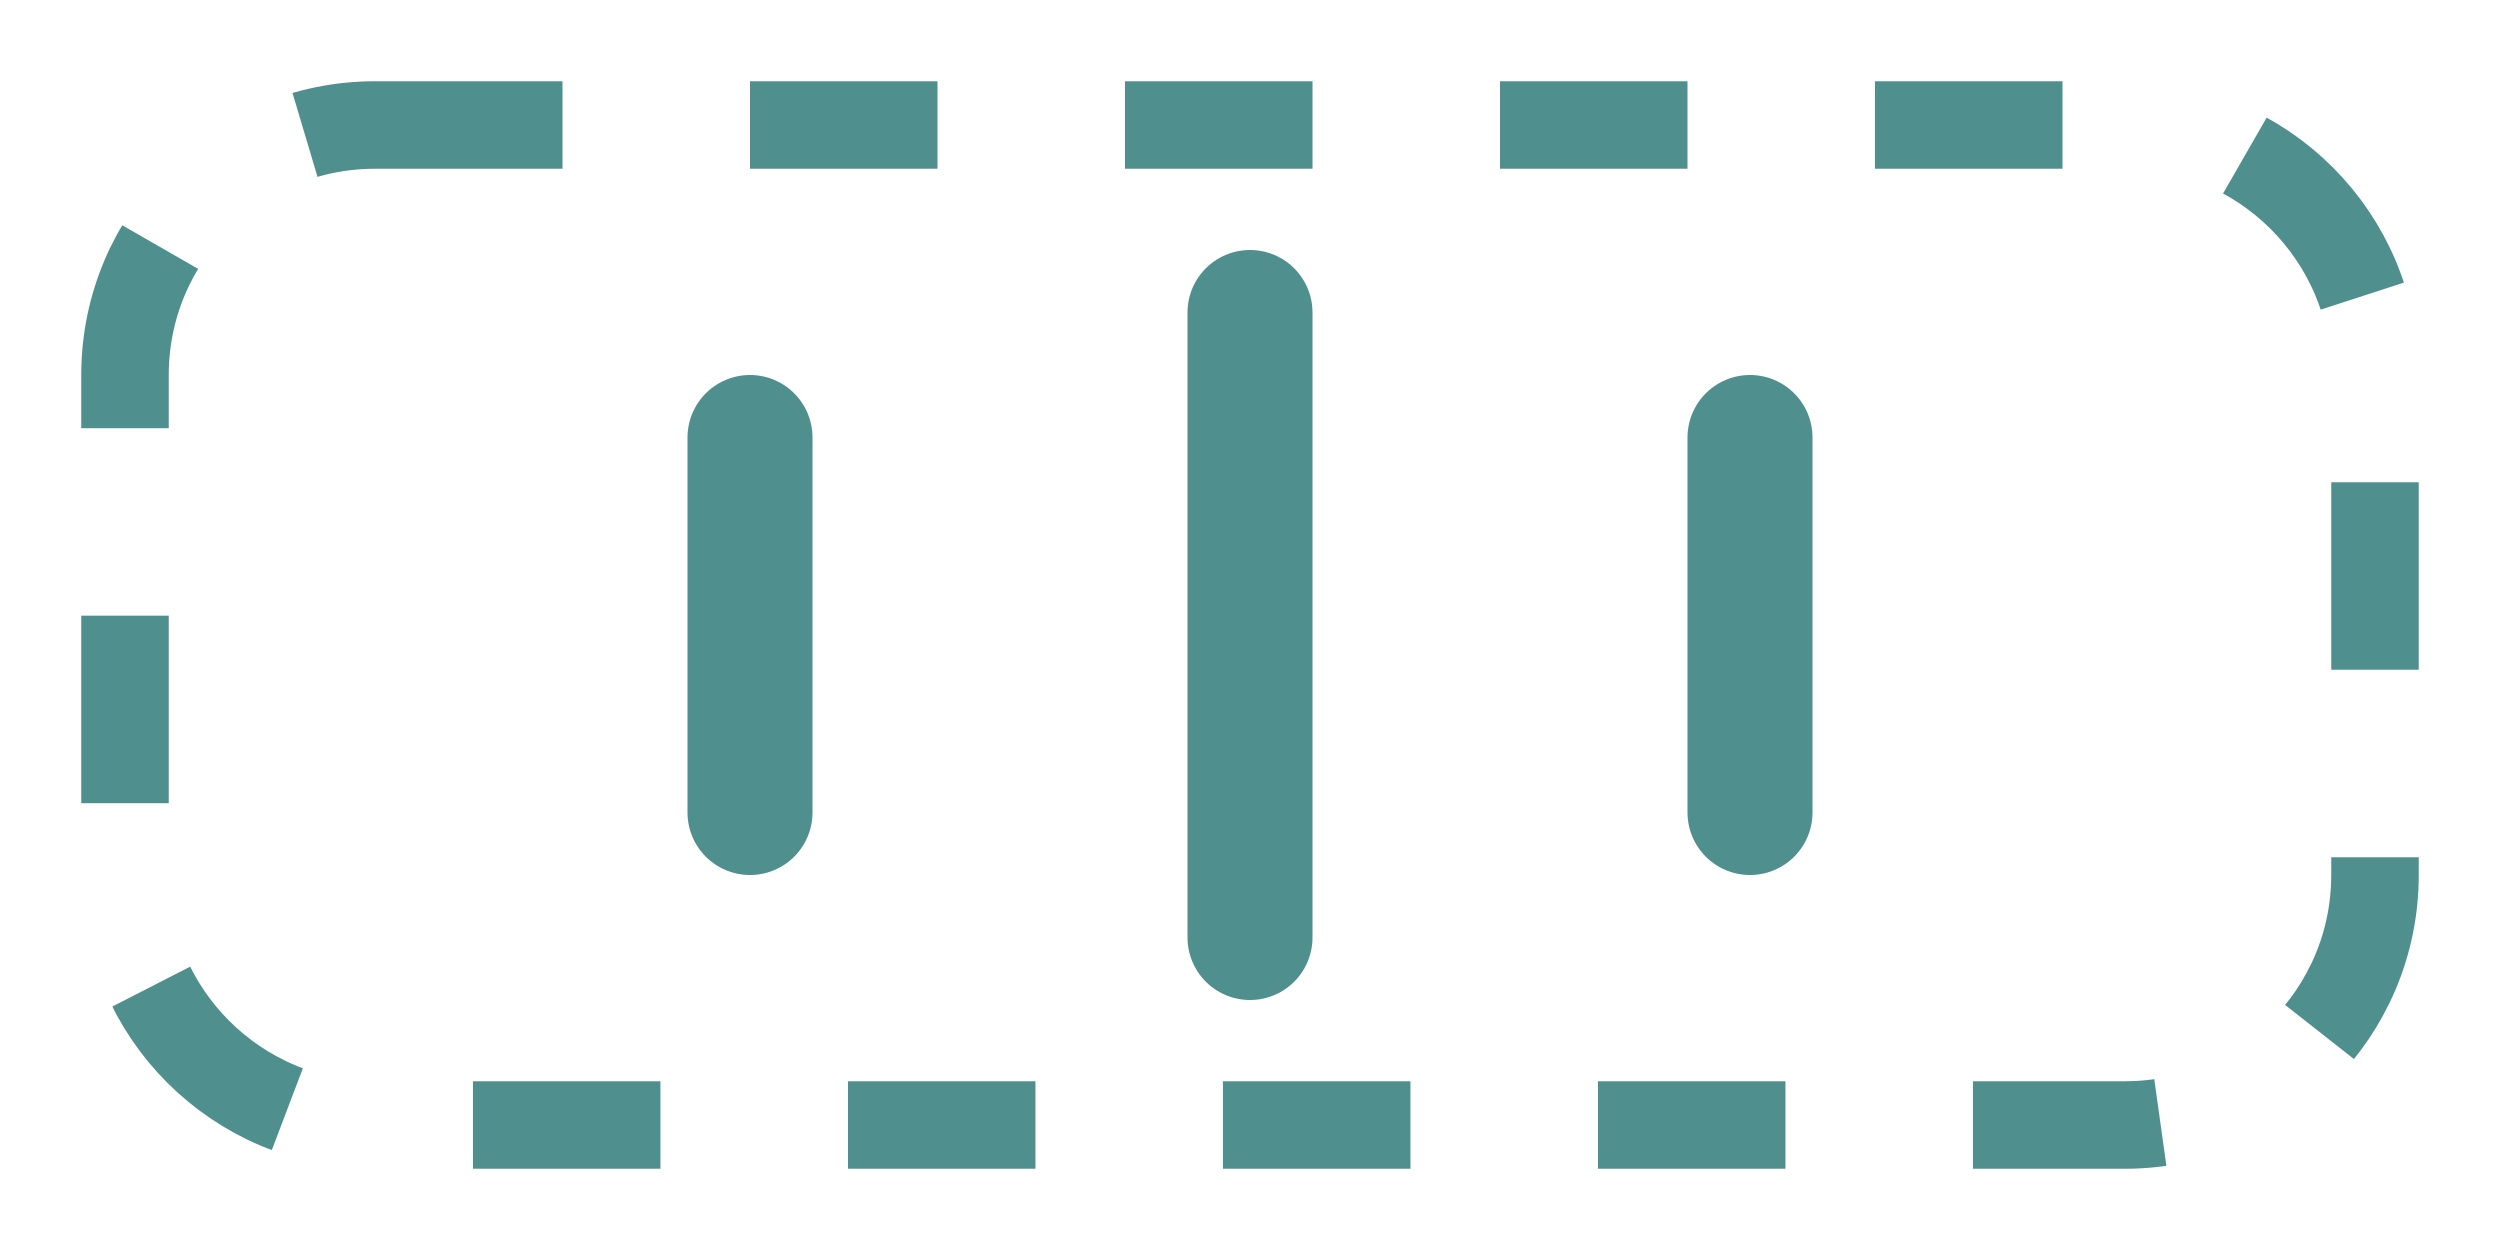
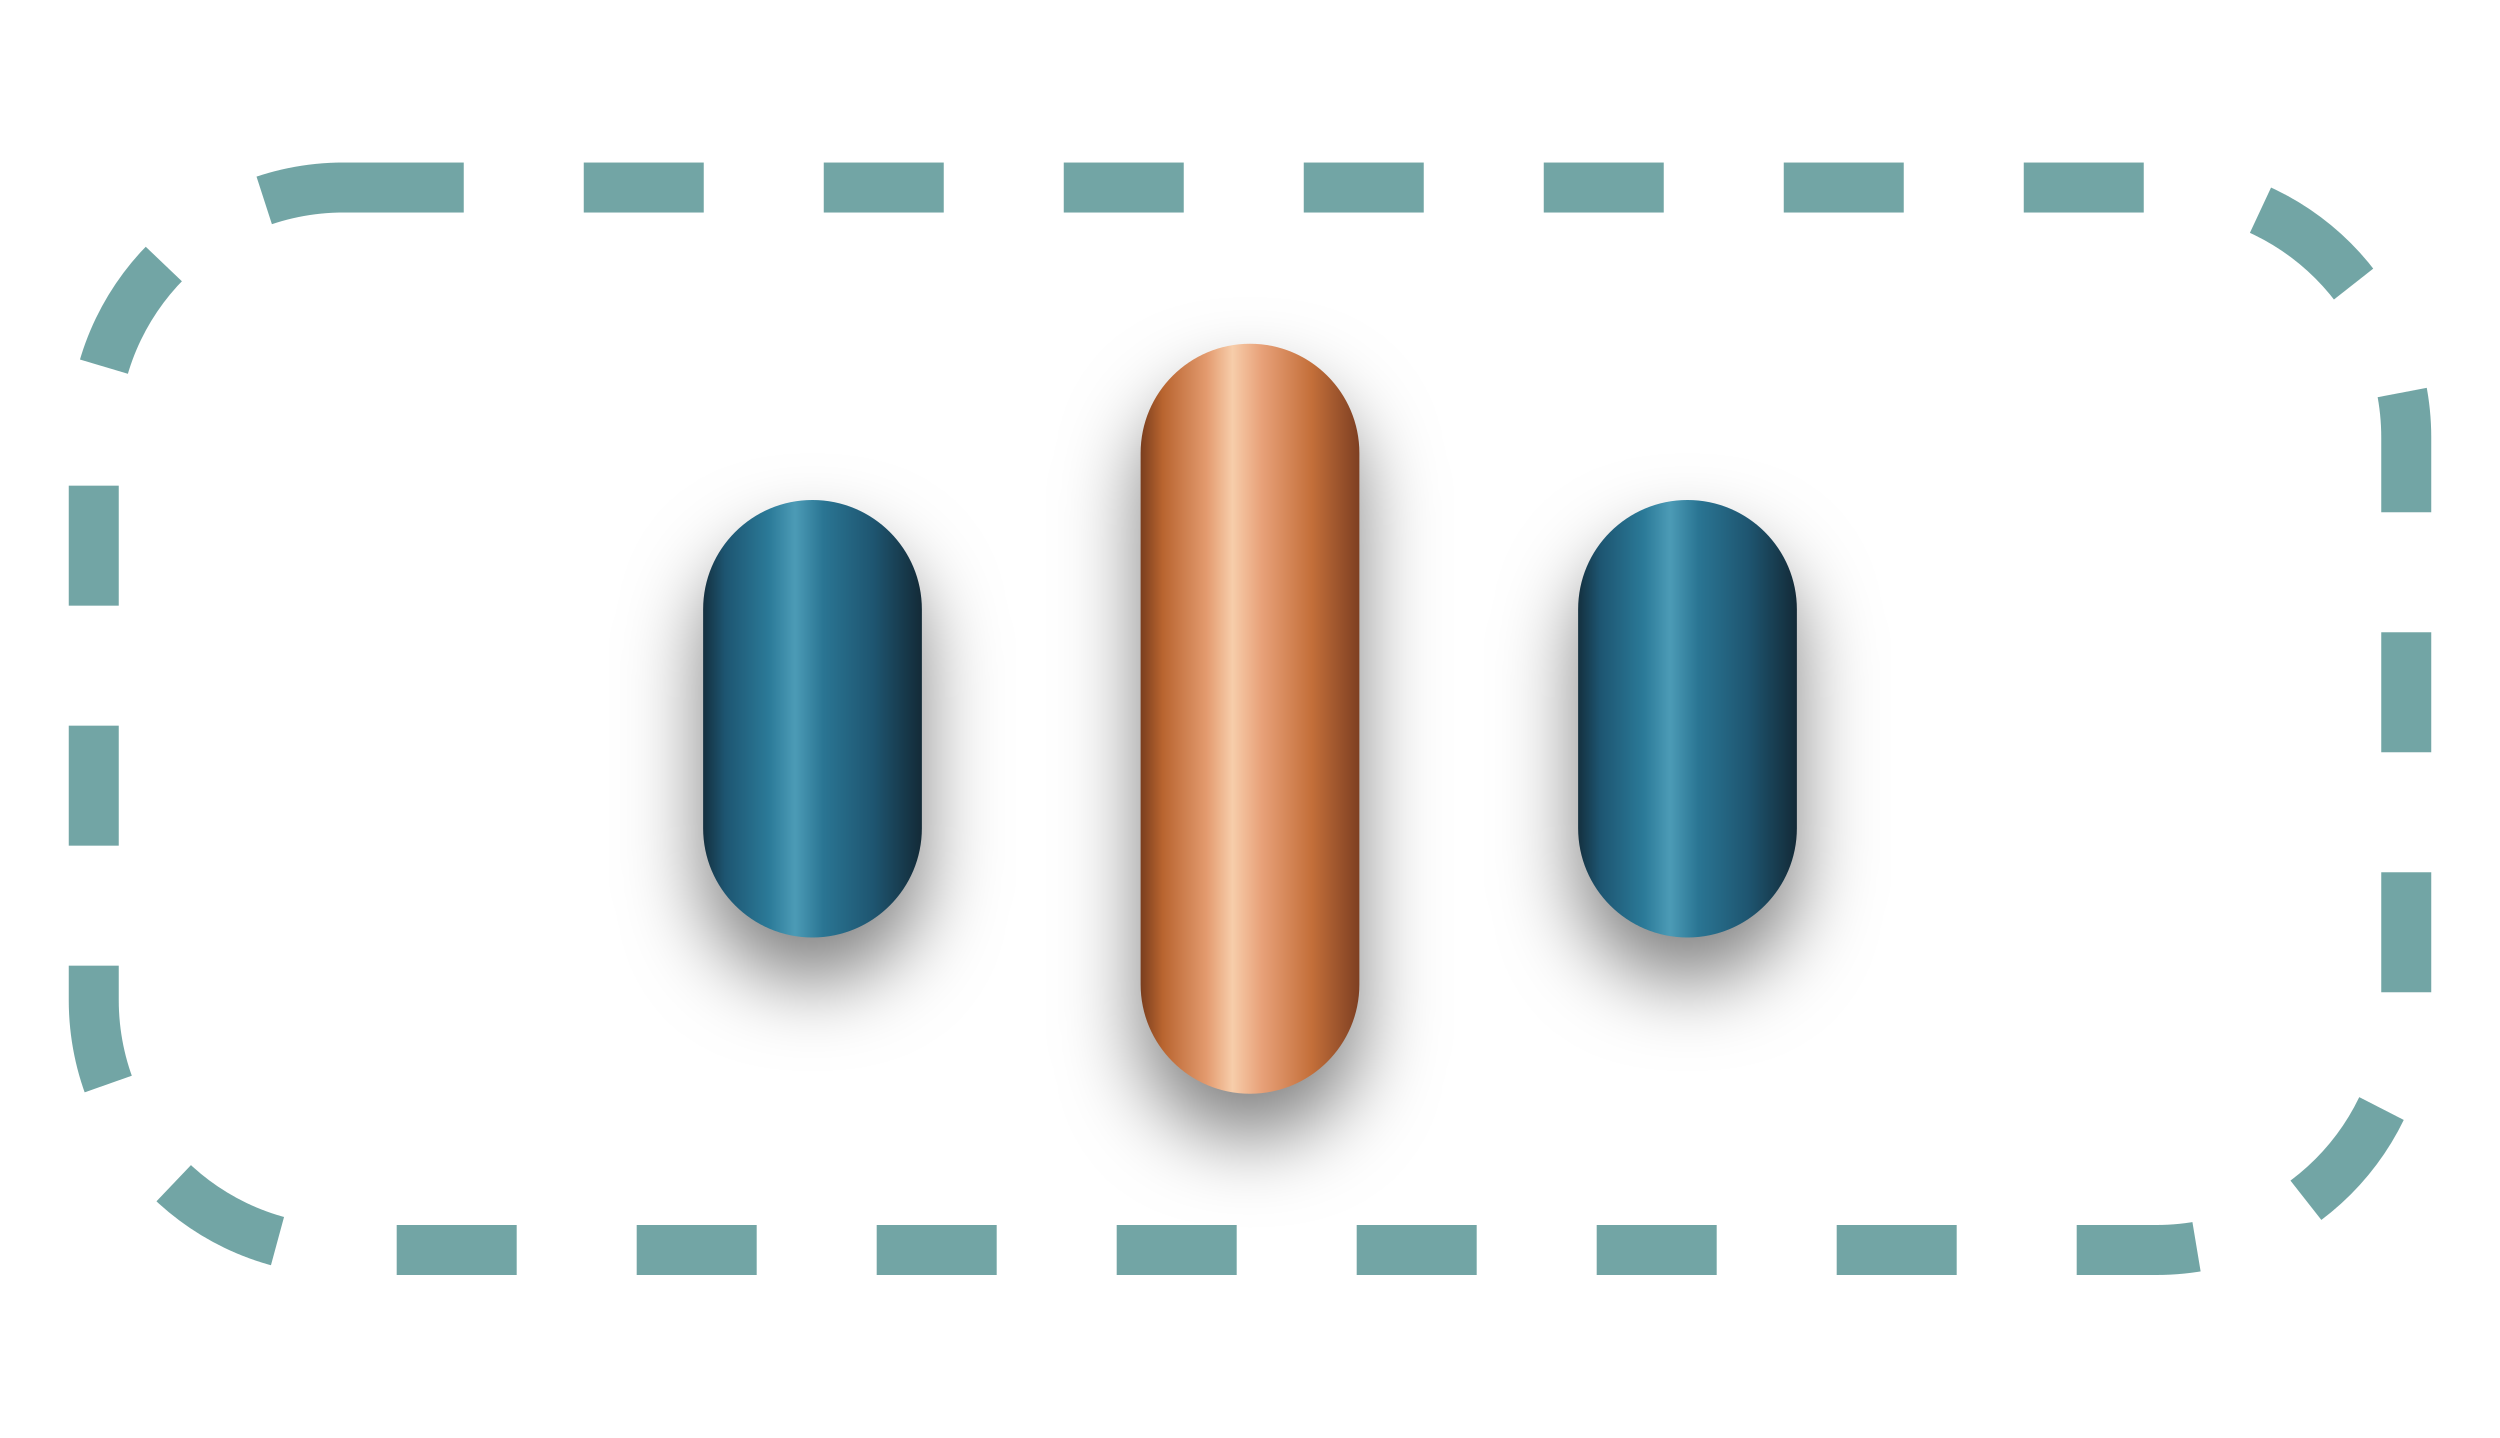
- <svg xmlns="http://www.w3.org/2000/svg" viewBox="0 0 40 20" fill="none">
-   <rect x="2" y="2" width="36" height="16" rx="4" stroke="#4F8F8E" stroke-width="1.4" stroke-dasharray="3 3" />
-   <g stroke="#4F8F8E" stroke-width="2" stroke-linecap="round">
-     <path d="M12 7v6M20 5v10M28 7v6" />
-   </g>
+ <svg xmlns="http://www.w3.org/2000/svg" viewBox="0 -3 80 46" role="img" aria-label="Sandbox">
+   <defs>
+     <filter id="cx-pillar-02-sandbox-shadow" x="-60%" y="-60%" width="220%" height="240%" color-interpolation-filters="sRGB">
+       <feGaussianBlur in="SourceAlpha" stdDeviation="1.26" />
+       <feOffset dy="1.40" result="b" />
+       <feFlood flood-color="#000" flood-opacity="0.5" />
+       <feComposite in2="b" operator="in" />
+       <feMerge>
+         <feMergeNode />
+         <feMergeNode in="SourceGraphic" />
+       </feMerge>
+     </filter>
+     <linearGradient id="cx-pillar-02-sandbox-blue" x1="0" y1="0" x2="1" y2="0">
+       <stop offset="0" stop-color="#14303F" />
+       <stop offset="0.1" stop-color="#1D5571" />
+       <stop offset="0.3" stop-color="#2B7A98" />
+       <stop offset="0.42" stop-color="#4C9BB6" />
+       <stop offset="0.55" stop-color="#2A7593" />
+       <stop offset="0.78" stop-color="#1E5570" />
+       <stop offset="1" stop-color="#132A37" />
+     </linearGradient>
+     <linearGradient id="cx-pillar-02-sandbox-copper" x1="0" y1="0" x2="1" y2="0">
+       <stop offset="0" stop-color="#7A3E1E" />
+       <stop offset="0.1" stop-color="#B8642F" />
+       <stop offset="0.3" stop-color="#E39A6E" />
+       <stop offset="0.42" stop-color="#F7CDAA" />
+       <stop offset="0.55" stop-color="#E8A27A" />
+       <stop offset="0.78" stop-color="#C46F3A" />
+       <stop offset="1" stop-color="#7E3F22" />
+     </linearGradient>
+   </defs>
+   <rect x="3" y="3" width="74" height="34" rx="8" fill="none" stroke="#4F8F8E" stroke-width="1.6" stroke-dasharray="3.84 3.84" opacity="0.8" />
+   <rect x="22.50" y="13.00" width="7.00" height="14.00" rx="3.50" ry="3.50" fill="url(#cx-pillar-02-sandbox-blue)" filter="url(#cx-pillar-02-sandbox-shadow)" />
+   <rect x="36.50" y="8.00" width="7.00" height="24.00" rx="3.50" ry="3.50" fill="url(#cx-pillar-02-sandbox-copper)" filter="url(#cx-pillar-02-sandbox-shadow)" />
+   <rect x="50.50" y="13.00" width="7.00" height="14.00" rx="3.50" ry="3.50" fill="url(#cx-pillar-02-sandbox-blue)" filter="url(#cx-pillar-02-sandbox-shadow)" />
</svg>
